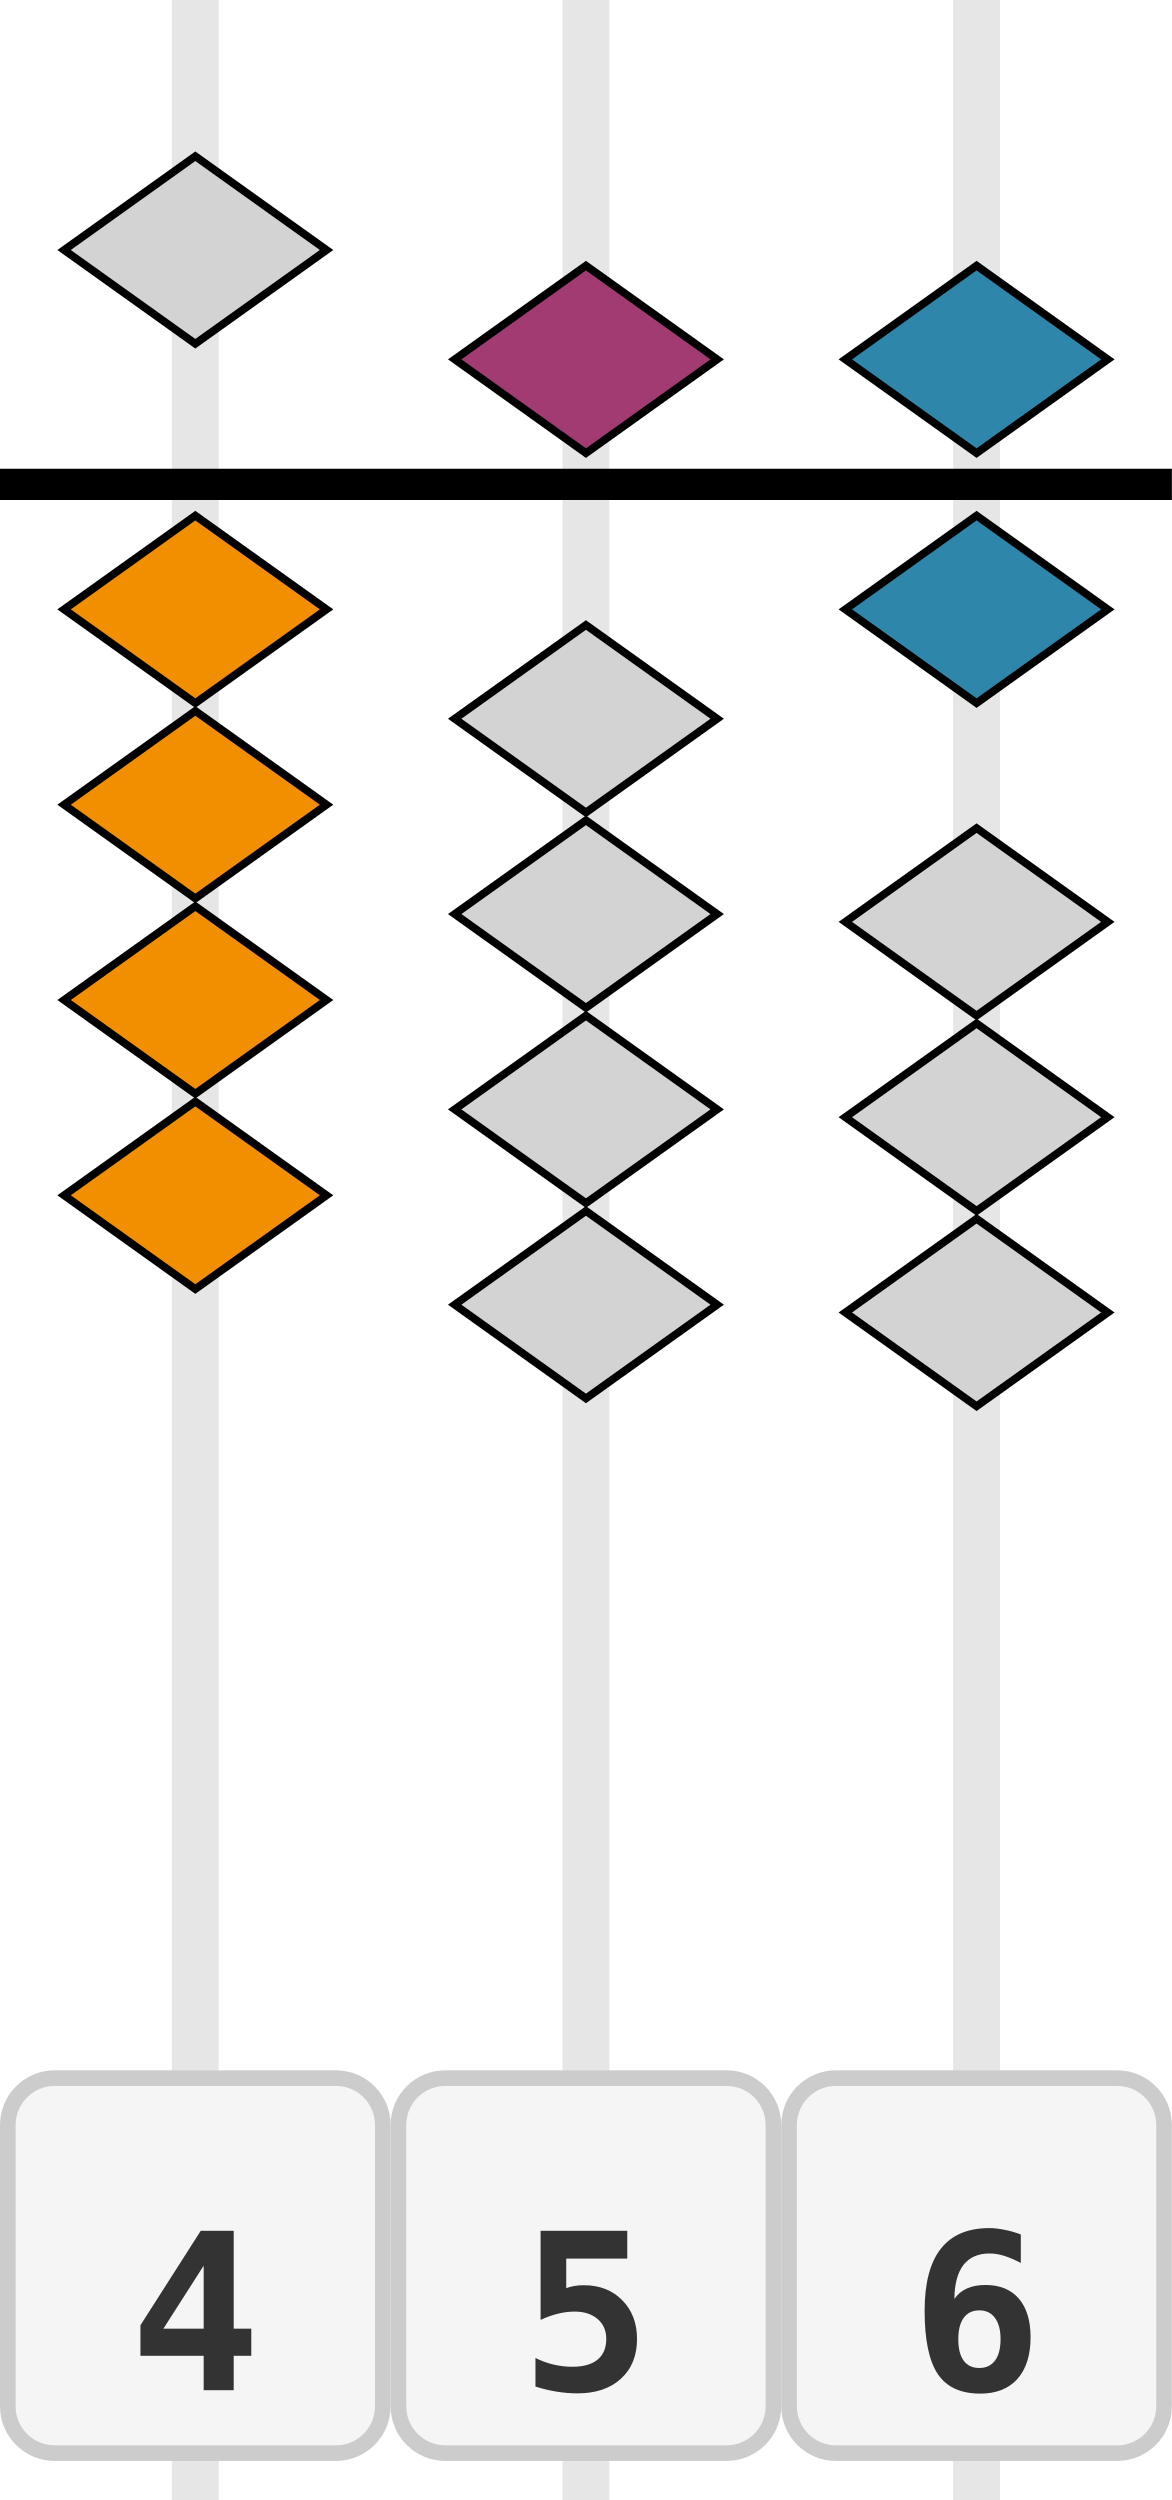
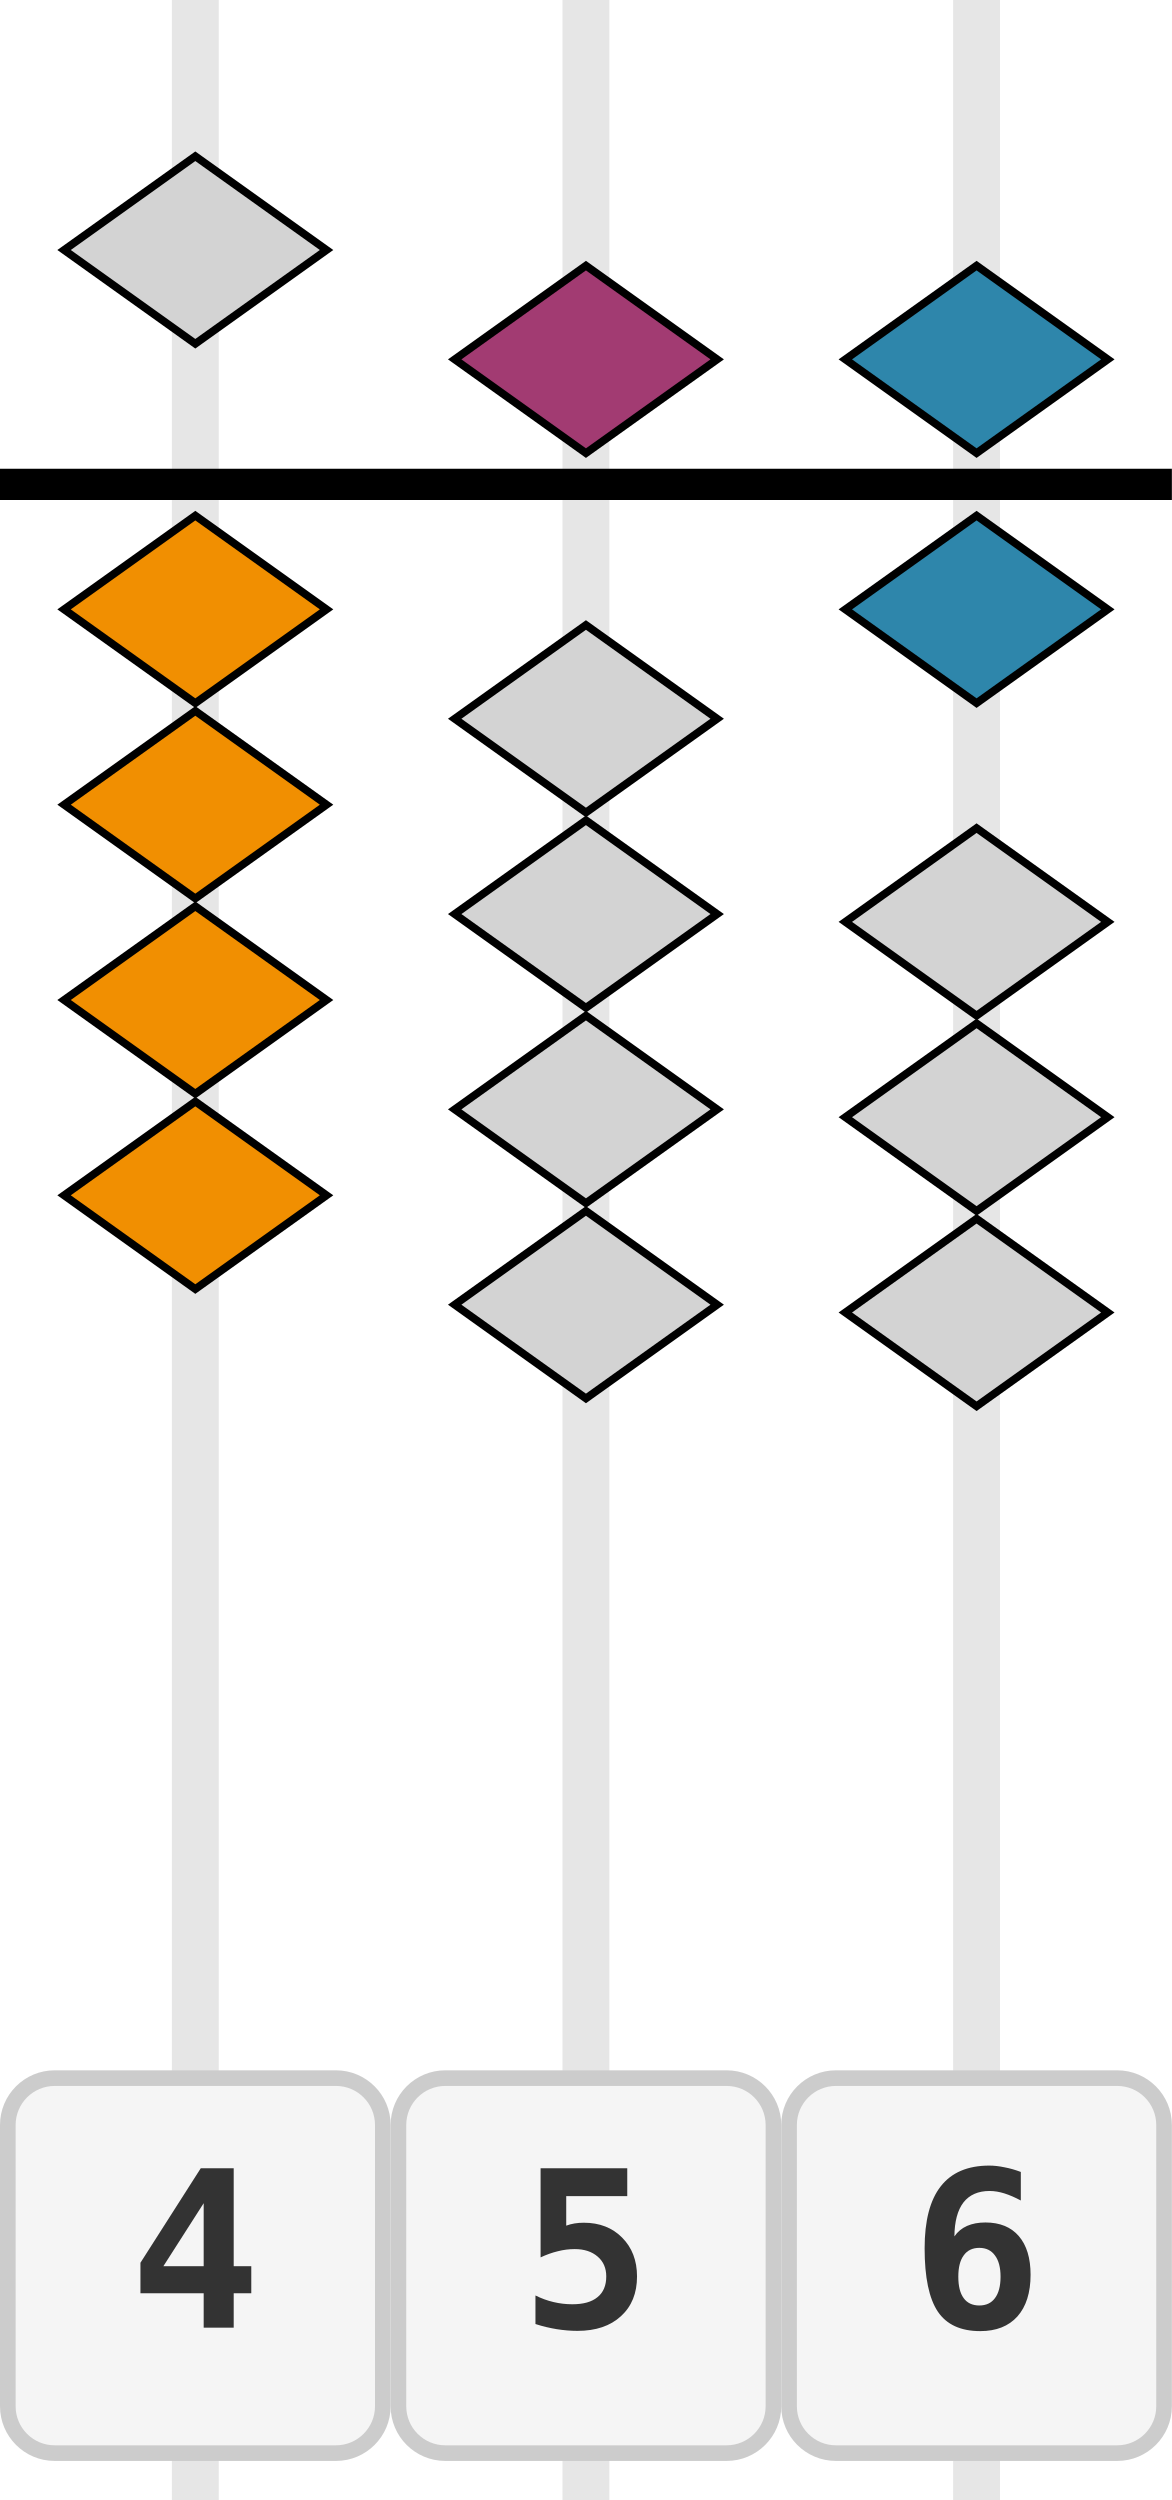
<svg xmlns="http://www.w3.org/2000/svg" width="75" height="160" viewBox="0 0 75 160" class="abacus-svg  interactive" style="overflow:visible;display:block">
  <defs>
    <style>
          /* CSS-based opacity system for hidden inactive beads */
          .abacus-bead {
            transition: opacity 0.2s ease-in-out;
          }

          /* Hidden inactive beads are invisible by default */
          .hide-inactive-mode .abacus-bead.hidden-inactive {
            opacity: 0;
          }

          /* Interactive abacus: When hovering over the abacus, hidden inactive beads become semi-transparent */
          .abacus-svg.hide-inactive-mode.interactive:hover .abacus-bead.hidden-inactive {
            opacity: 0.5;
          }

          /* Interactive abacus: When hovering over a specific hidden inactive bead, it becomes fully visible */
          .hide-inactive-mode.interactive .abacus-bead.hidden-inactive:hover {
            opacity: 1 !important;
          }

          /* Non-interactive abacus: Hidden inactive beads always stay at opacity 0 */
          .abacus-svg.hide-inactive-mode:not(.interactive) .abacus-bead.hidden-inactive {
            opacity: 0 !important;
          }
        </style>
  </defs>
  <rect x="11" y="0" width="3" height="160" fill="rgb(0, 0, 0, 0.1)" stroke="none" />
  <rect x="36" y="0" width="3" height="160" fill="rgb(0, 0, 0, 0.1)" stroke="none" />
  <rect x="61" y="0" width="3" height="160" fill="rgb(0, 0, 0, 0.1)" stroke="none" />
  <rect x="0" y="30" width="75" height="2" fill="black" stroke="none" />
  <g class="abacus-bead inactive " transform="translate(4.1, 10)" style="cursor:grab;touch-action:none;transition:opacity 0.2s ease-in-out">
    <polygon points="8.4,0 16.8,6 8.4,12 0,6" fill="rgb(211, 211, 211)" stroke="#000" stroke-width="0.5" />
  </g>
  <g class="abacus-bead active " transform="translate(4.1, 33)" style="cursor:grab;touch-action:none;transition:opacity 0.2s ease-in-out">
    <polygon points="8.4,0 16.8,6 8.4,12 0,6" fill="#F18F01" stroke="#000" stroke-width="0.5" />
  </g>
  <g class="abacus-bead active " transform="translate(4.1, 45.5)" style="cursor:grab;touch-action:none;transition:opacity 0.2s ease-in-out">
    <polygon points="8.4,0 16.8,6 8.4,12 0,6" fill="#F18F01" stroke="#000" stroke-width="0.5" />
  </g>
  <g class="abacus-bead active " transform="translate(4.1, 58)" style="cursor:grab;touch-action:none;transition:opacity 0.2s ease-in-out">
    <polygon points="8.4,0 16.8,6 8.4,12 0,6" fill="#F18F01" stroke="#000" stroke-width="0.5" />
  </g>
  <g class="abacus-bead active " transform="translate(4.1, 70.5)" style="cursor:grab;touch-action:none;transition:opacity 0.2s ease-in-out">
    <polygon points="8.4,0 16.8,6 8.4,12 0,6" fill="#F18F01" stroke="#000" stroke-width="0.5" />
  </g>
  <g class="abacus-bead active " transform="translate(29.1, 17)" style="cursor:grab;touch-action:none;transition:opacity 0.2s ease-in-out">
    <polygon points="8.4,0 16.8,6 8.4,12 0,6" fill="#A23B72" stroke="#000" stroke-width="0.5" />
  </g>
  <g class="abacus-bead inactive " transform="translate(29.1, 40)" style="cursor:grab;touch-action:none;transition:opacity 0.2s ease-in-out">
    <polygon points="8.4,0 16.8,6 8.4,12 0,6" fill="rgb(211, 211, 211)" stroke="#000" stroke-width="0.5" />
  </g>
  <g class="abacus-bead inactive " transform="translate(29.1, 52.5)" style="cursor:grab;touch-action:none;transition:opacity 0.2s ease-in-out">
    <polygon points="8.4,0 16.8,6 8.4,12 0,6" fill="rgb(211, 211, 211)" stroke="#000" stroke-width="0.5" />
  </g>
  <g class="abacus-bead inactive " transform="translate(29.1, 65)" style="cursor:grab;touch-action:none;transition:opacity 0.2s ease-in-out">
    <polygon points="8.4,0 16.8,6 8.4,12 0,6" fill="rgb(211, 211, 211)" stroke="#000" stroke-width="0.5" />
  </g>
  <g class="abacus-bead inactive " transform="translate(29.1, 77.5)" style="cursor:grab;touch-action:none;transition:opacity 0.2s ease-in-out">
    <polygon points="8.4,0 16.8,6 8.4,12 0,6" fill="rgb(211, 211, 211)" stroke="#000" stroke-width="0.5" />
  </g>
  <g class="abacus-bead active " transform="translate(54.1, 17)" style="cursor:grab;touch-action:none;transition:opacity 0.2s ease-in-out">
    <polygon points="8.4,0 16.8,6 8.4,12 0,6" fill="#2E86AB" stroke="#000" stroke-width="0.5" />
  </g>
  <g class="abacus-bead active " transform="translate(54.1, 33)" style="cursor:grab;touch-action:none;transition:opacity 0.2s ease-in-out">
    <polygon points="8.4,0 16.8,6 8.4,12 0,6" fill="#2E86AB" stroke="#000" stroke-width="0.5" />
  </g>
  <g class="abacus-bead inactive " transform="translate(54.1, 53)" style="cursor:grab;touch-action:none;transition:opacity 0.2s ease-in-out">
    <polygon points="8.4,0 16.8,6 8.4,12 0,6" fill="rgb(211, 211, 211)" stroke="#000" stroke-width="0.5" />
  </g>
  <g class="abacus-bead inactive " transform="translate(54.1, 65.5)" style="cursor:grab;touch-action:none;transition:opacity 0.2s ease-in-out">
    <polygon points="8.4,0 16.8,6 8.4,12 0,6" fill="rgb(211, 211, 211)" stroke="#000" stroke-width="0.5" />
  </g>
  <g class="abacus-bead inactive " transform="translate(54.1, 78)" style="cursor:grab;touch-action:none;transition:opacity 0.2s ease-in-out">
    <polygon points="8.4,0 16.8,6 8.4,12 0,6" fill="rgb(211, 211, 211)" stroke="#000" stroke-width="0.5" />
  </g>
  <rect x="0.5" y="133" width="24" height="24" fill="#f5f5f5" stroke="#ccc" stroke-width="1" rx="3" style="cursor:pointer" />
  <rect x="25.5" y="133" width="24" height="24" fill="#f5f5f5" stroke="#ccc" stroke-width="1" rx="3" style="cursor:pointer" />
  <rect x="50.5" y="133" width="24" height="24" fill="#f5f5f5" stroke="#ccc" stroke-width="1" rx="3" style="cursor:pointer" />
-   <text x="12.5" y="149" text-anchor="middle" dominant-baseline="middle" font-family="monospace" font-weight="bold" font-size="14" fill="#333">4</text>
-   <text x="37.5" y="149" text-anchor="middle" dominant-baseline="middle" font-family="monospace" font-weight="bold" font-size="14" fill="#333">5</text>
-   <text x="62.5" y="149" text-anchor="middle" dominant-baseline="middle" font-family="monospace" font-weight="bold" font-size="14" fill="#333">6</text>
+   <text x="12.5" y="145" text-anchor="middle" dominant-baseline="middle" font-family="monospace" font-weight="bold" font-size="14" fill="#333">4</text>
+   <text x="37.5" y="145" text-anchor="middle" dominant-baseline="middle" font-family="monospace" font-weight="bold" font-size="14" fill="#333">5</text>
+   <text x="62.5" y="145" text-anchor="middle" dominant-baseline="middle" font-family="monospace" font-weight="bold" font-size="14" fill="#333">6</text>
</svg>
